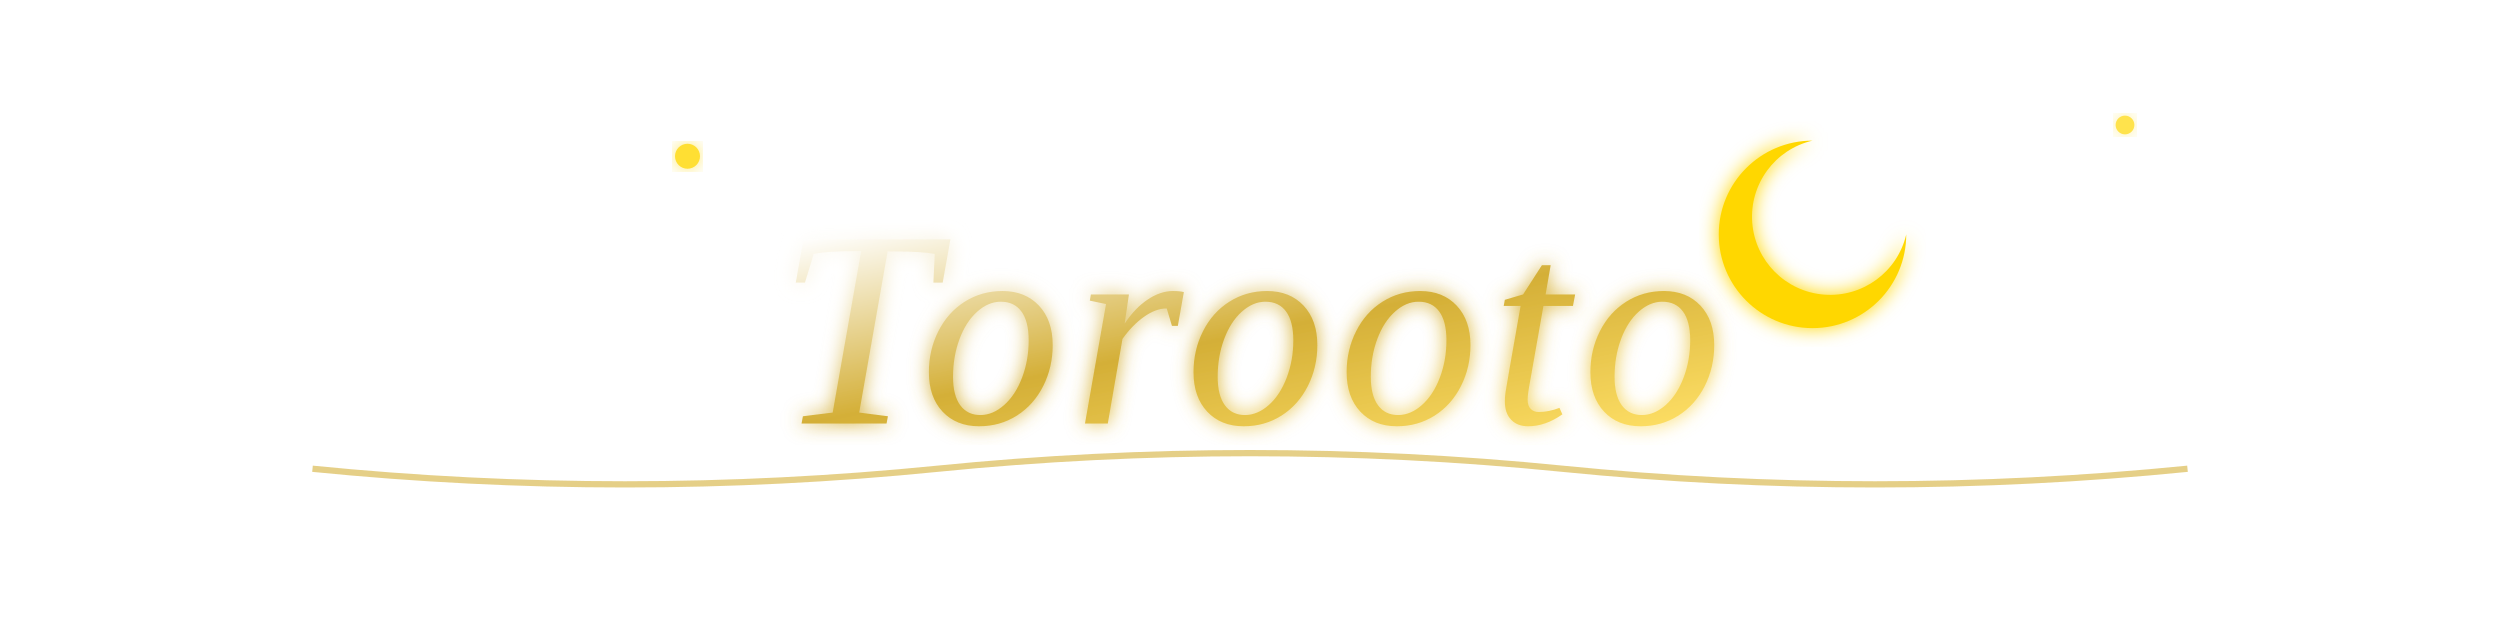
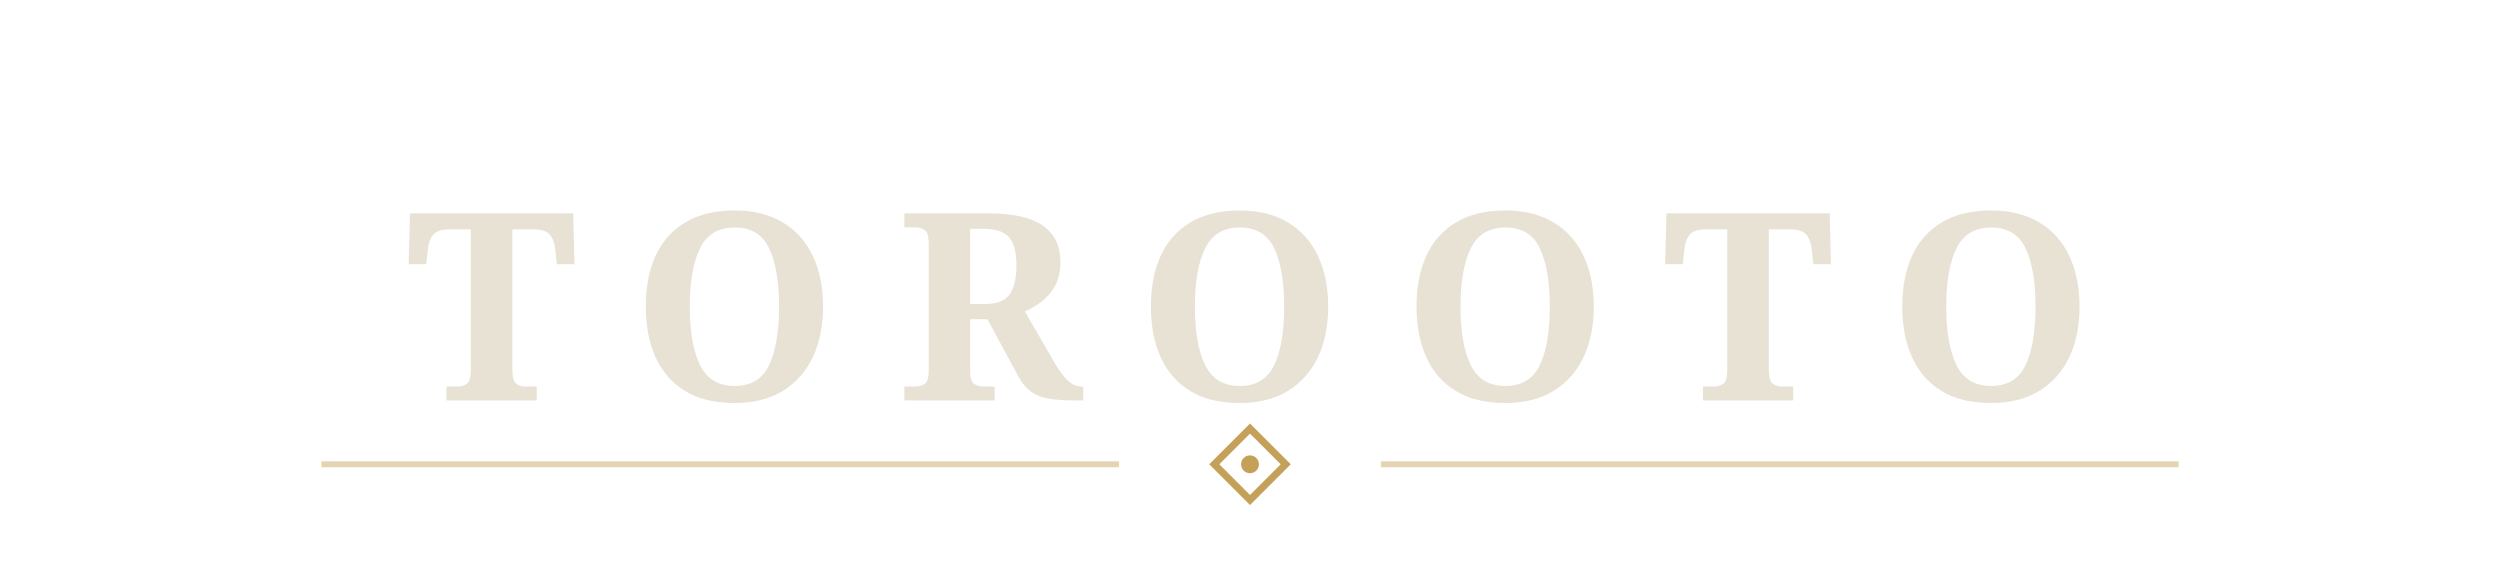
- <svg xmlns="http://www.w3.org/2000/svg" viewBox="0 0 800 200" width="800" height="200">
-   <defs>
-     <linearGradient id="textGrad" x1="0%" y1="0%" x2="100%" y2="100%">
-       <stop offset="0%" stop-color="#FFFFFF" />
-       <stop offset="50%" stop-color="#D4AF37" />
-       <stop offset="100%" stop-color="#FFE066" />
-     </linearGradient>
-     <filter id="glow">
-       <feGaussianBlur stdDeviation="3" result="blur" />
-       <feMerge>
-         <feMergeNode in="blur" />
-         <feMergeNode in="SourceGraphic" />
-       </feMerge>
-     </filter>
-   </defs>
-   <text x="50%" y="55%" dominant-baseline="middle" text-anchor="middle" font-family="Georgia, 'Times New Roman', serif" font-size="90" font-style="italic" fill="url(#textGrad)" filter="url(#glow)" letter-spacing="4">
-     Torooto
+ <svg xmlns="http://www.w3.org/2000/svg" viewBox="0 0 420 96" width="420" height="96" role="img" aria-label="Torooto">
+   <rect width="420" height="96" fill="transparent" />
+   <text x="210" y="52" dominant-baseline="middle" text-anchor="middle" font-family="'Cinzel', Georgia, serif" font-size="44" font-weight="600" letter-spacing="10" fill="#E8E2D5">
+     TOROOTO
  </text>
-   <path d="M 580 45 A 30 30 0 1 0 610 75 A 25 25 0 1 1 580 45 Z" fill="#FFD700" filter="url(#glow)" />
-   <circle cx="220" cy="50" r="4" fill="#FFD700" opacity="0.8" filter="url(#glow)" />
-   <circle cx="680" cy="40" r="3" fill="#FFD700" opacity="0.7" filter="url(#glow)" />
-   <path d="M 100 150 Q 200 160 300 150 T 500 150 T 700 150" stroke="#D4AF37" stroke-width="2" fill="none" opacity="0.6" />
+   <line x1="54" y1="78" x2="188" y2="78" stroke="#C5A059" stroke-width="1" stroke-opacity="0.45" />
+   <polygon points="210,72 216,78 210,84 204,78" fill="none" stroke="#C5A059" stroke-width="1.2" />
+   <circle cx="210" cy="78" r="1.5" fill="#C5A059" />
+   <line x1="232" y1="78" x2="366" y2="78" stroke="#C5A059" stroke-width="1" stroke-opacity="0.45" />
</svg>
